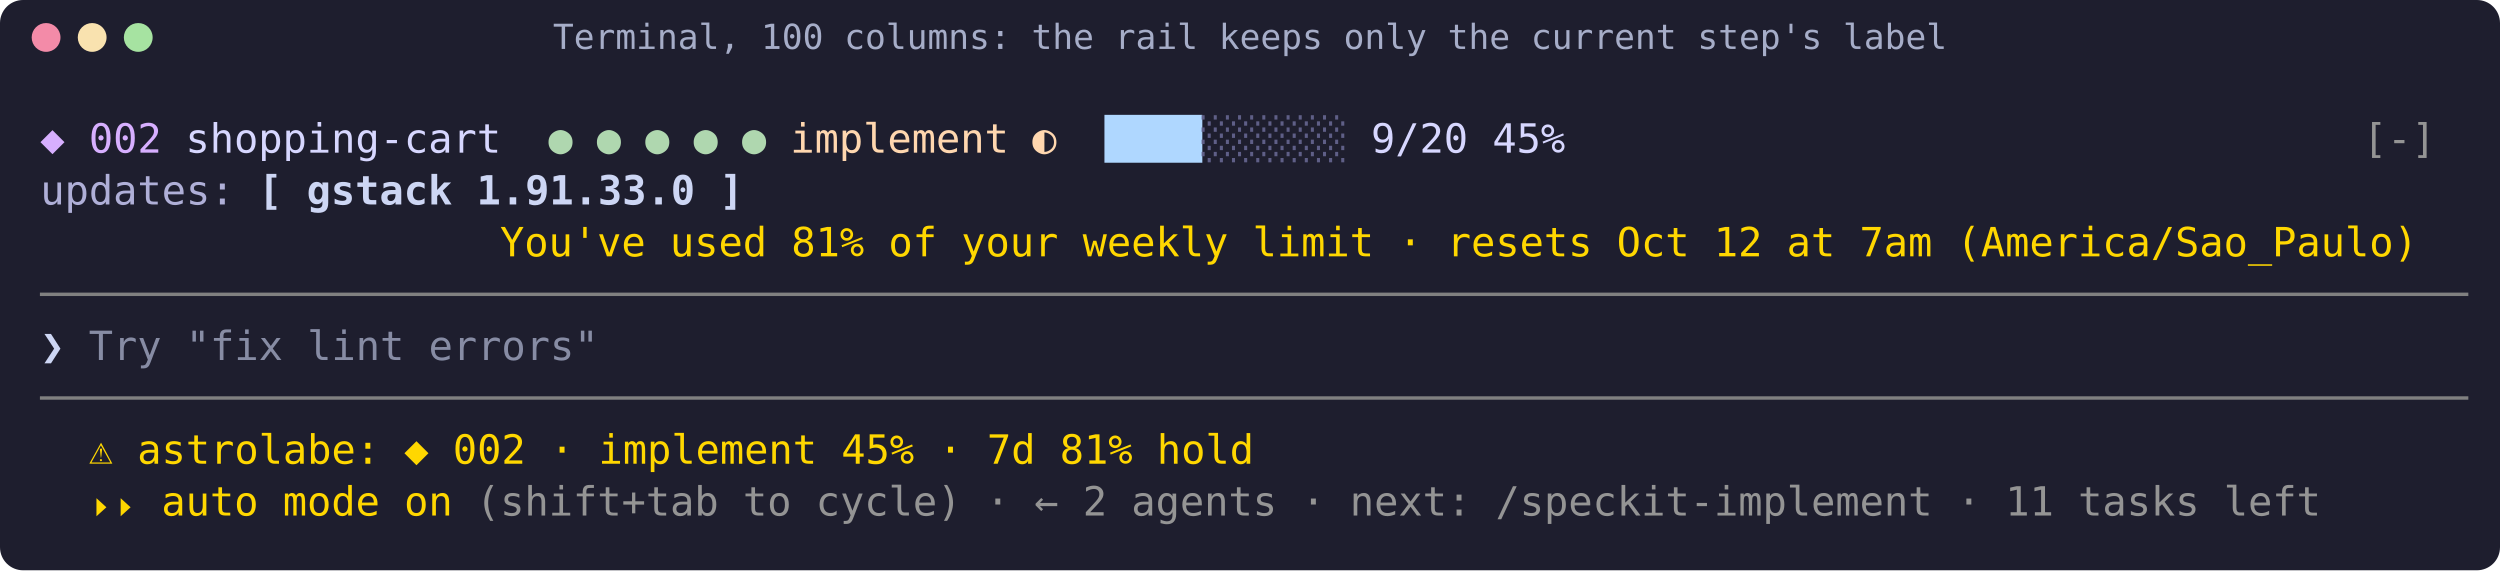
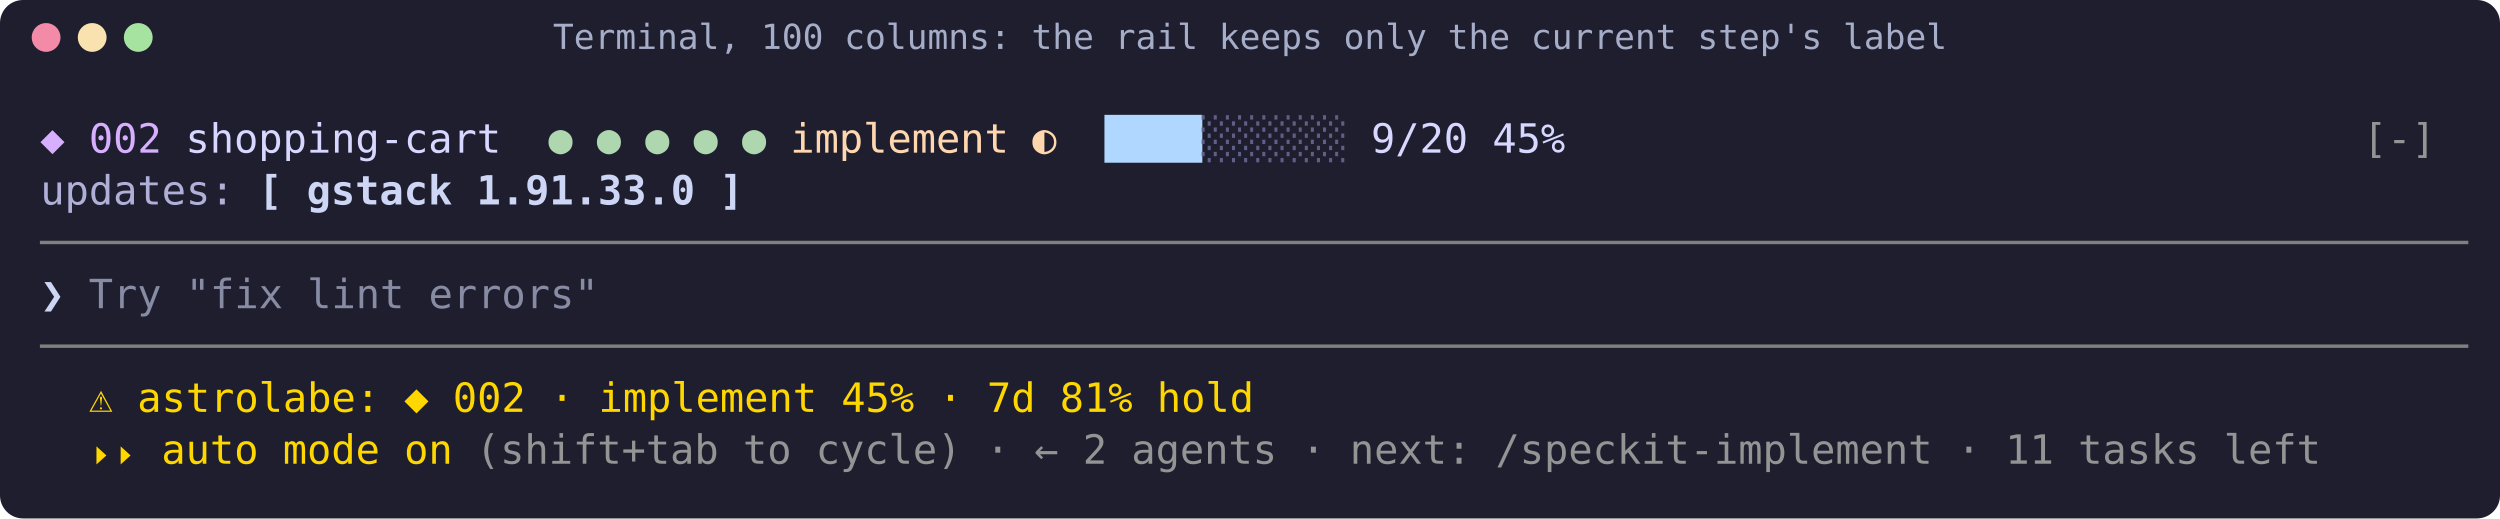
- <svg xmlns="http://www.w3.org/2000/svg" width="868" height="198" viewBox="0 0 868 198" font-family="ui-monospace, 'SF Mono', Menlo, Consolas, monospace" font-size="14">
-   <rect width="868" height="198" rx="8" fill="#1e1e2e" />
+ <svg xmlns="http://www.w3.org/2000/svg" width="868" height="180" viewBox="0 0 868 180" font-family="ui-monospace, 'SF Mono', Menlo, Consolas, monospace" font-size="14">
+   <rect width="868" height="180" rx="8" fill="#1e1e2e" />
  <circle cx="16" cy="13" r="5" fill="#f38ba8" />
  <circle cx="32" cy="13" r="5" fill="#f9e2af" />
  <circle cx="48" cy="13" r="5" fill="#a6e3a1" />
  <text x="434" y="17" fill="#a6adc8" font-size="12" text-anchor="middle">Terminal, 100 columns: the rail keeps only the current step's label</text>
  <text x="14.0" y="53" fill="rgb(215,175,255)" xml:space="preserve" textLength="42.0" lengthAdjust="spacingAndGlyphs">◆ 002</text>
  <text x="64.4" y="53" fill="rgb(215,215,255)" xml:space="preserve" textLength="109.2" lengthAdjust="spacingAndGlyphs">shopping-cart</text>
  <text x="190.4" y="53" fill="rgb(175,215,175)" xml:space="preserve" textLength="8.4" lengthAdjust="spacingAndGlyphs">●</text>
  <text x="207.2" y="53" fill="rgb(175,215,175)" xml:space="preserve" textLength="8.4" lengthAdjust="spacingAndGlyphs">●</text>
  <text x="224.0" y="53" fill="rgb(175,215,175)" xml:space="preserve" textLength="8.4" lengthAdjust="spacingAndGlyphs">●</text>
  <text x="240.8" y="53" fill="rgb(175,215,175)" xml:space="preserve" textLength="8.4" lengthAdjust="spacingAndGlyphs">●</text>
  <text x="257.6" y="53" fill="rgb(175,215,175)" xml:space="preserve" textLength="8.4" lengthAdjust="spacingAndGlyphs">●</text>
  <text x="274.4" y="53" fill="rgb(255,215,175)" xml:space="preserve" textLength="75.6" lengthAdjust="spacingAndGlyphs">implement</text>
  <text x="358.4" y="53" fill="rgb(255,215,175)" xml:space="preserve" textLength="8.4" lengthAdjust="spacingAndGlyphs">◐</text>
  <text x="383.6" y="53" fill="rgb(175,215,255)" xml:space="preserve" textLength="33.6" lengthAdjust="spacingAndGlyphs">████</text>
  <text x="417.2" y="53" fill="rgb(95,95,135)" xml:space="preserve" textLength="50.4" lengthAdjust="spacingAndGlyphs">░░░░░░</text>
  <text x="476.0" y="53" fill="rgb(215,215,255)" xml:space="preserve" textLength="67.2" lengthAdjust="spacingAndGlyphs">9/20 45%</text>
  <text x="820.4" y="53" fill="rgb(148,148,148)" xml:space="preserve" textLength="25.2" lengthAdjust="spacingAndGlyphs">[-]</text>
  <text x="14.0" y="71" fill="rgb(175,175,215)" xml:space="preserve" textLength="75.6" lengthAdjust="spacingAndGlyphs">updates: </text>
  <text x="89.6" y="71" fill="#cdd6f4" font-weight="bold" xml:space="preserve" textLength="168.0" lengthAdjust="spacingAndGlyphs">[ gstack 1.91.33.0 ]</text>
-   <text x="173.6" y="89" fill="rgb(255,215,0)" xml:space="preserve" textLength="663.6" lengthAdjust="spacingAndGlyphs">You've used 81% of your weekly limit · resets Oct 12 at 7am (America/Sao_Paulo)</text>
-   <text x="14.0" y="107" fill="rgb(128,128,128)" xml:space="preserve" textLength="840.0" lengthAdjust="spacingAndGlyphs">────────────────────────────────────────────────────────────────────────────────────────────────────</text>
-   <text x="14.0" y="125" fill="#cdd6f4" xml:space="preserve" textLength="16.8" lengthAdjust="spacingAndGlyphs">❯ </text>
-   <text x="30.8" y="125" fill="#cdd6f4" opacity="0.6" xml:space="preserve" textLength="176.4" lengthAdjust="spacingAndGlyphs">Try "fix lint errors"</text>
-   <text x="14.0" y="143" fill="rgb(128,128,128)" xml:space="preserve" textLength="840.0" lengthAdjust="spacingAndGlyphs">────────────────────────────────────────────────────────────────────────────────────────────────────</text>
-   <text x="30.8" y="161" fill="rgb(255,215,0)" xml:space="preserve" textLength="403.2" lengthAdjust="spacingAndGlyphs">⚠ astrolabe: ◆ 002 · implement 45% · 7d 81% hold</text>
-   <text x="30.8" y="179" fill="rgb(255,215,0)" xml:space="preserve" textLength="126.0" lengthAdjust="spacingAndGlyphs">⏵⏵ auto mode on</text>
-   <text x="156.8" y="179" fill="rgb(148,148,148)" xml:space="preserve" textLength="646.8" lengthAdjust="spacingAndGlyphs"> (shift+tab to cycle) · ← 2 agents · next: /speckit-implement · 11 tasks left</text>
+   <text x="14.0" y="89" fill="rgb(128,128,128)" xml:space="preserve" textLength="840.0" lengthAdjust="spacingAndGlyphs">────────────────────────────────────────────────────────────────────────────────────────────────────</text>
+   <text x="14.0" y="107" fill="#cdd6f4" xml:space="preserve" textLength="16.8" lengthAdjust="spacingAndGlyphs">❯ </text>
+   <text x="30.8" y="107" fill="#cdd6f4" opacity="0.6" xml:space="preserve" textLength="176.4" lengthAdjust="spacingAndGlyphs">Try "fix lint errors"</text>
+   <text x="14.0" y="125" fill="rgb(128,128,128)" xml:space="preserve" textLength="840.0" lengthAdjust="spacingAndGlyphs">────────────────────────────────────────────────────────────────────────────────────────────────────</text>
+   <text x="30.8" y="143" fill="rgb(255,215,0)" xml:space="preserve" textLength="403.2" lengthAdjust="spacingAndGlyphs">⚠ astrolabe: ◆ 002 · implement 45% · 7d 81% hold</text>
+   <text x="30.8" y="161" fill="rgb(255,215,0)" xml:space="preserve" textLength="126.0" lengthAdjust="spacingAndGlyphs">⏵⏵ auto mode on</text>
+   <text x="156.8" y="161" fill="rgb(148,148,148)" xml:space="preserve" textLength="646.8" lengthAdjust="spacingAndGlyphs"> (shift+tab to cycle) · ← 2 agents · next: /speckit-implement · 11 tasks left</text>
</svg>
